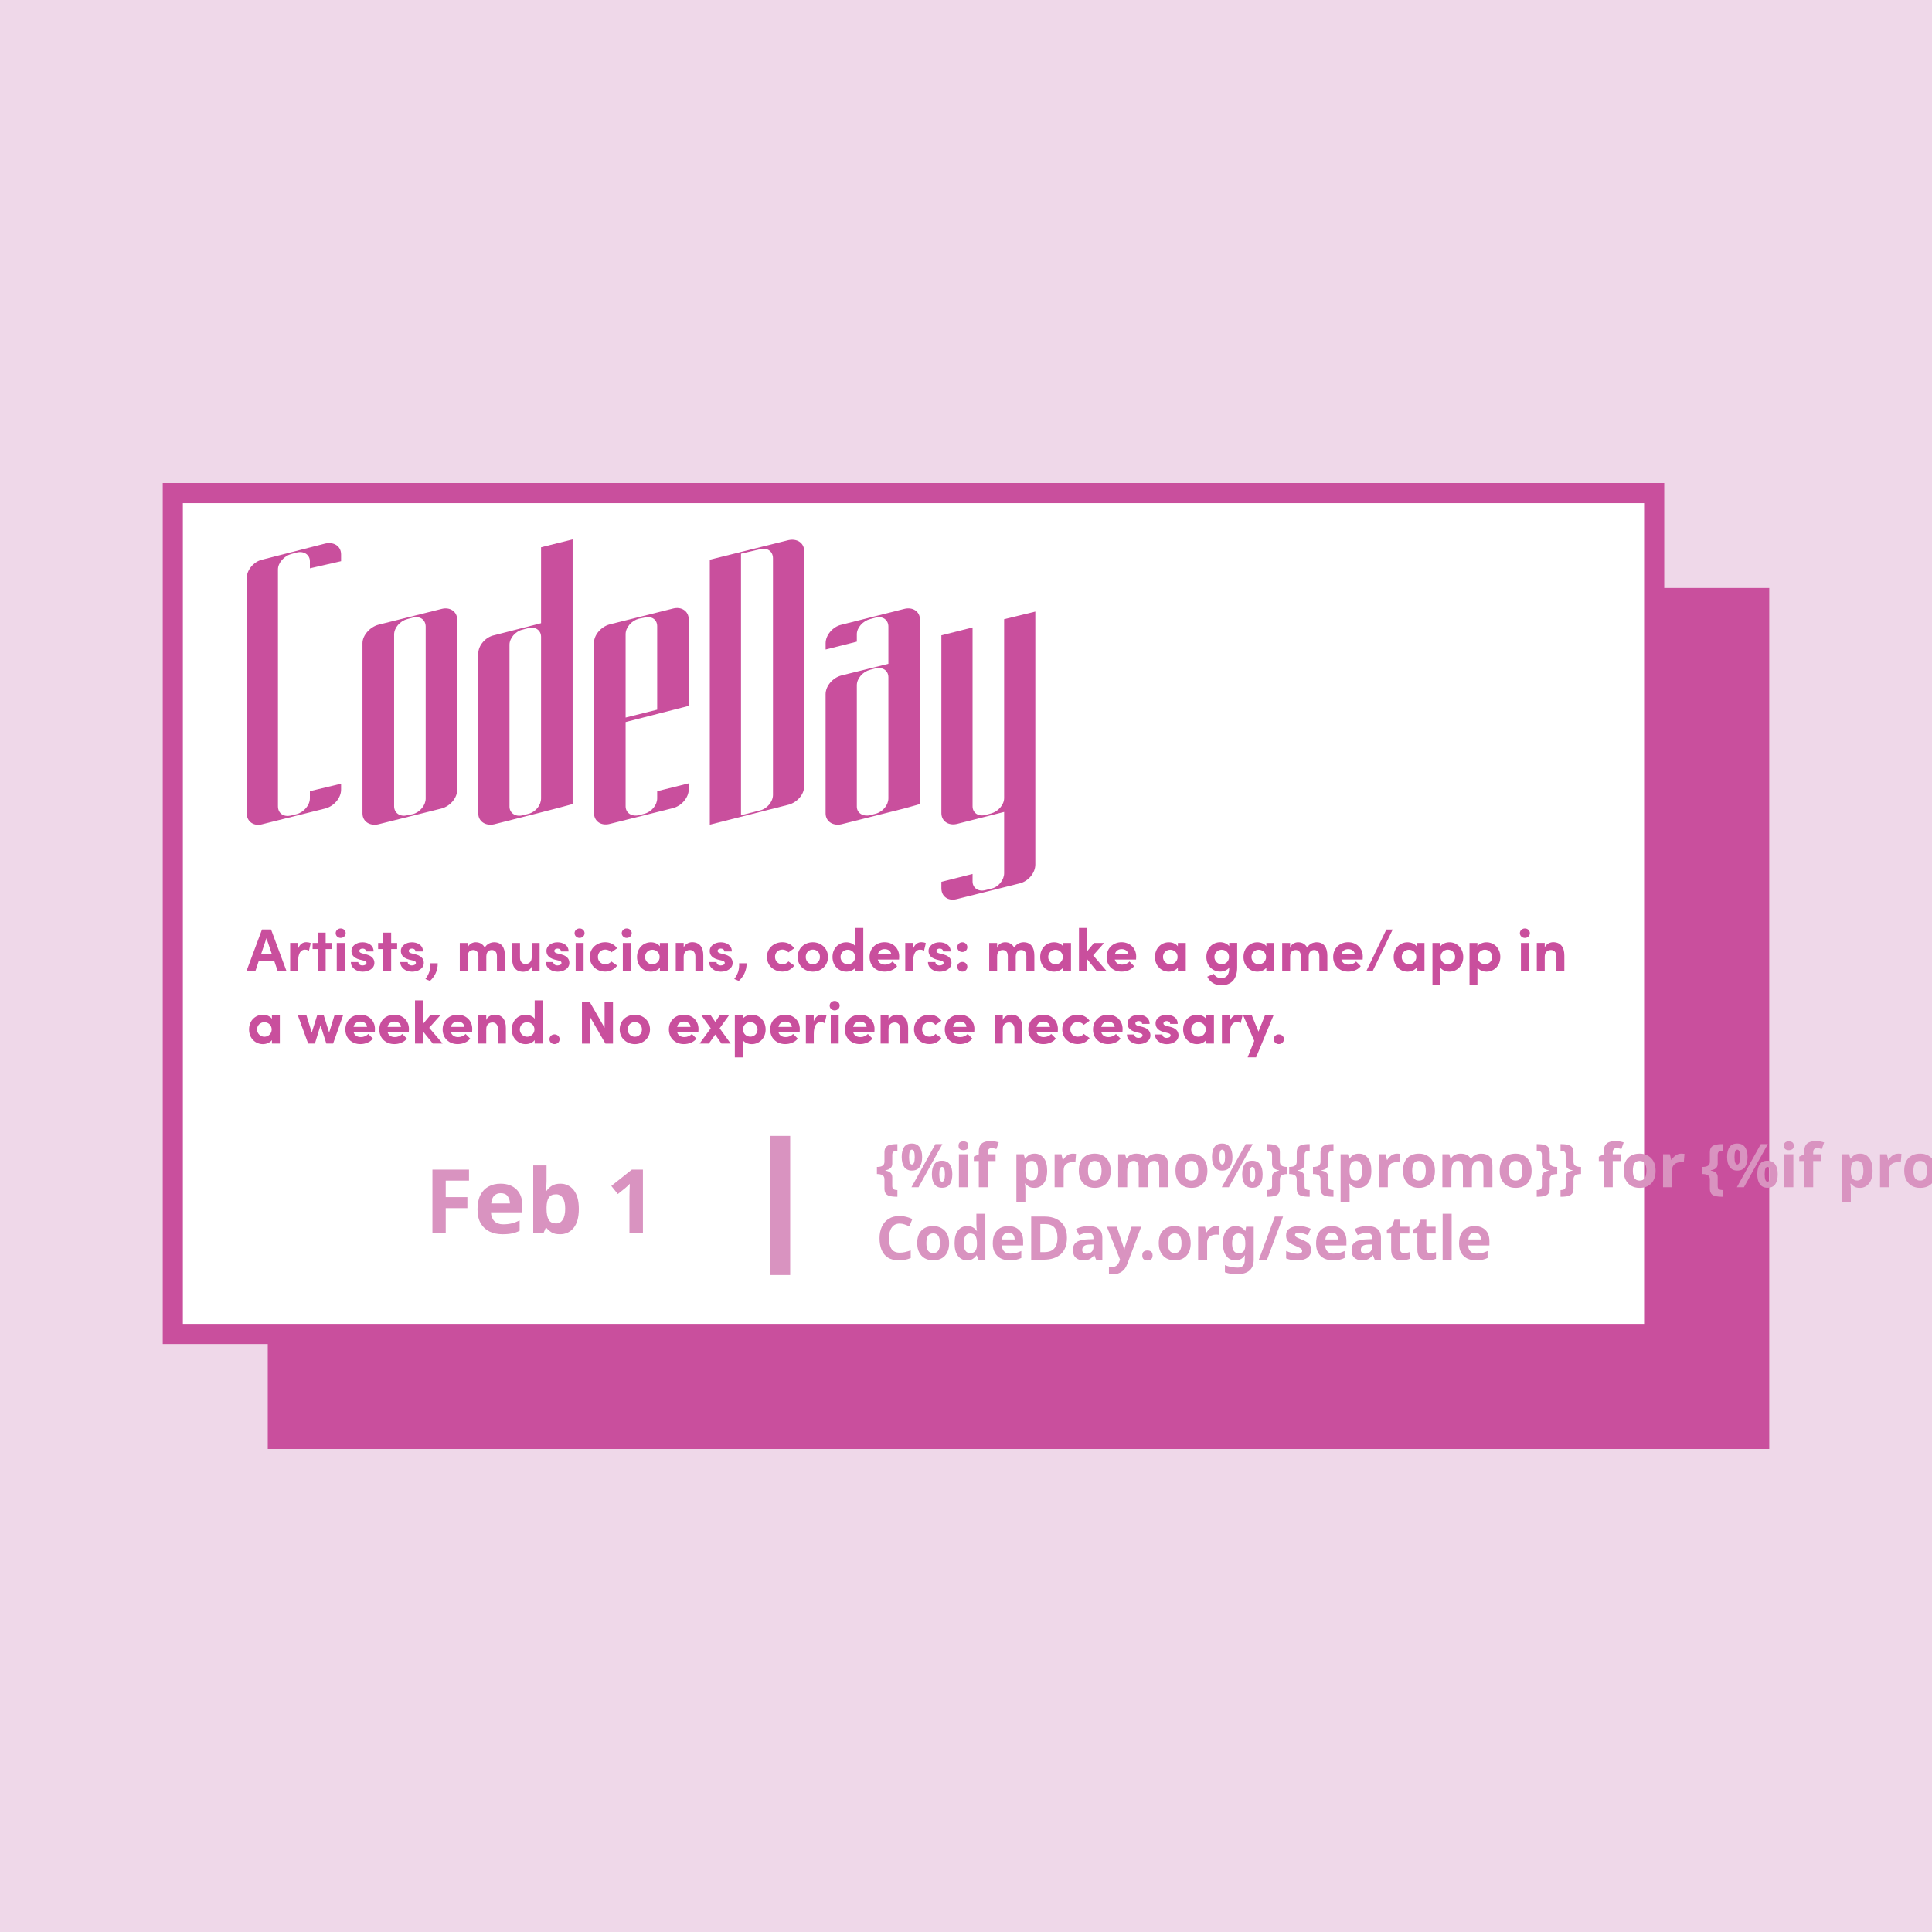
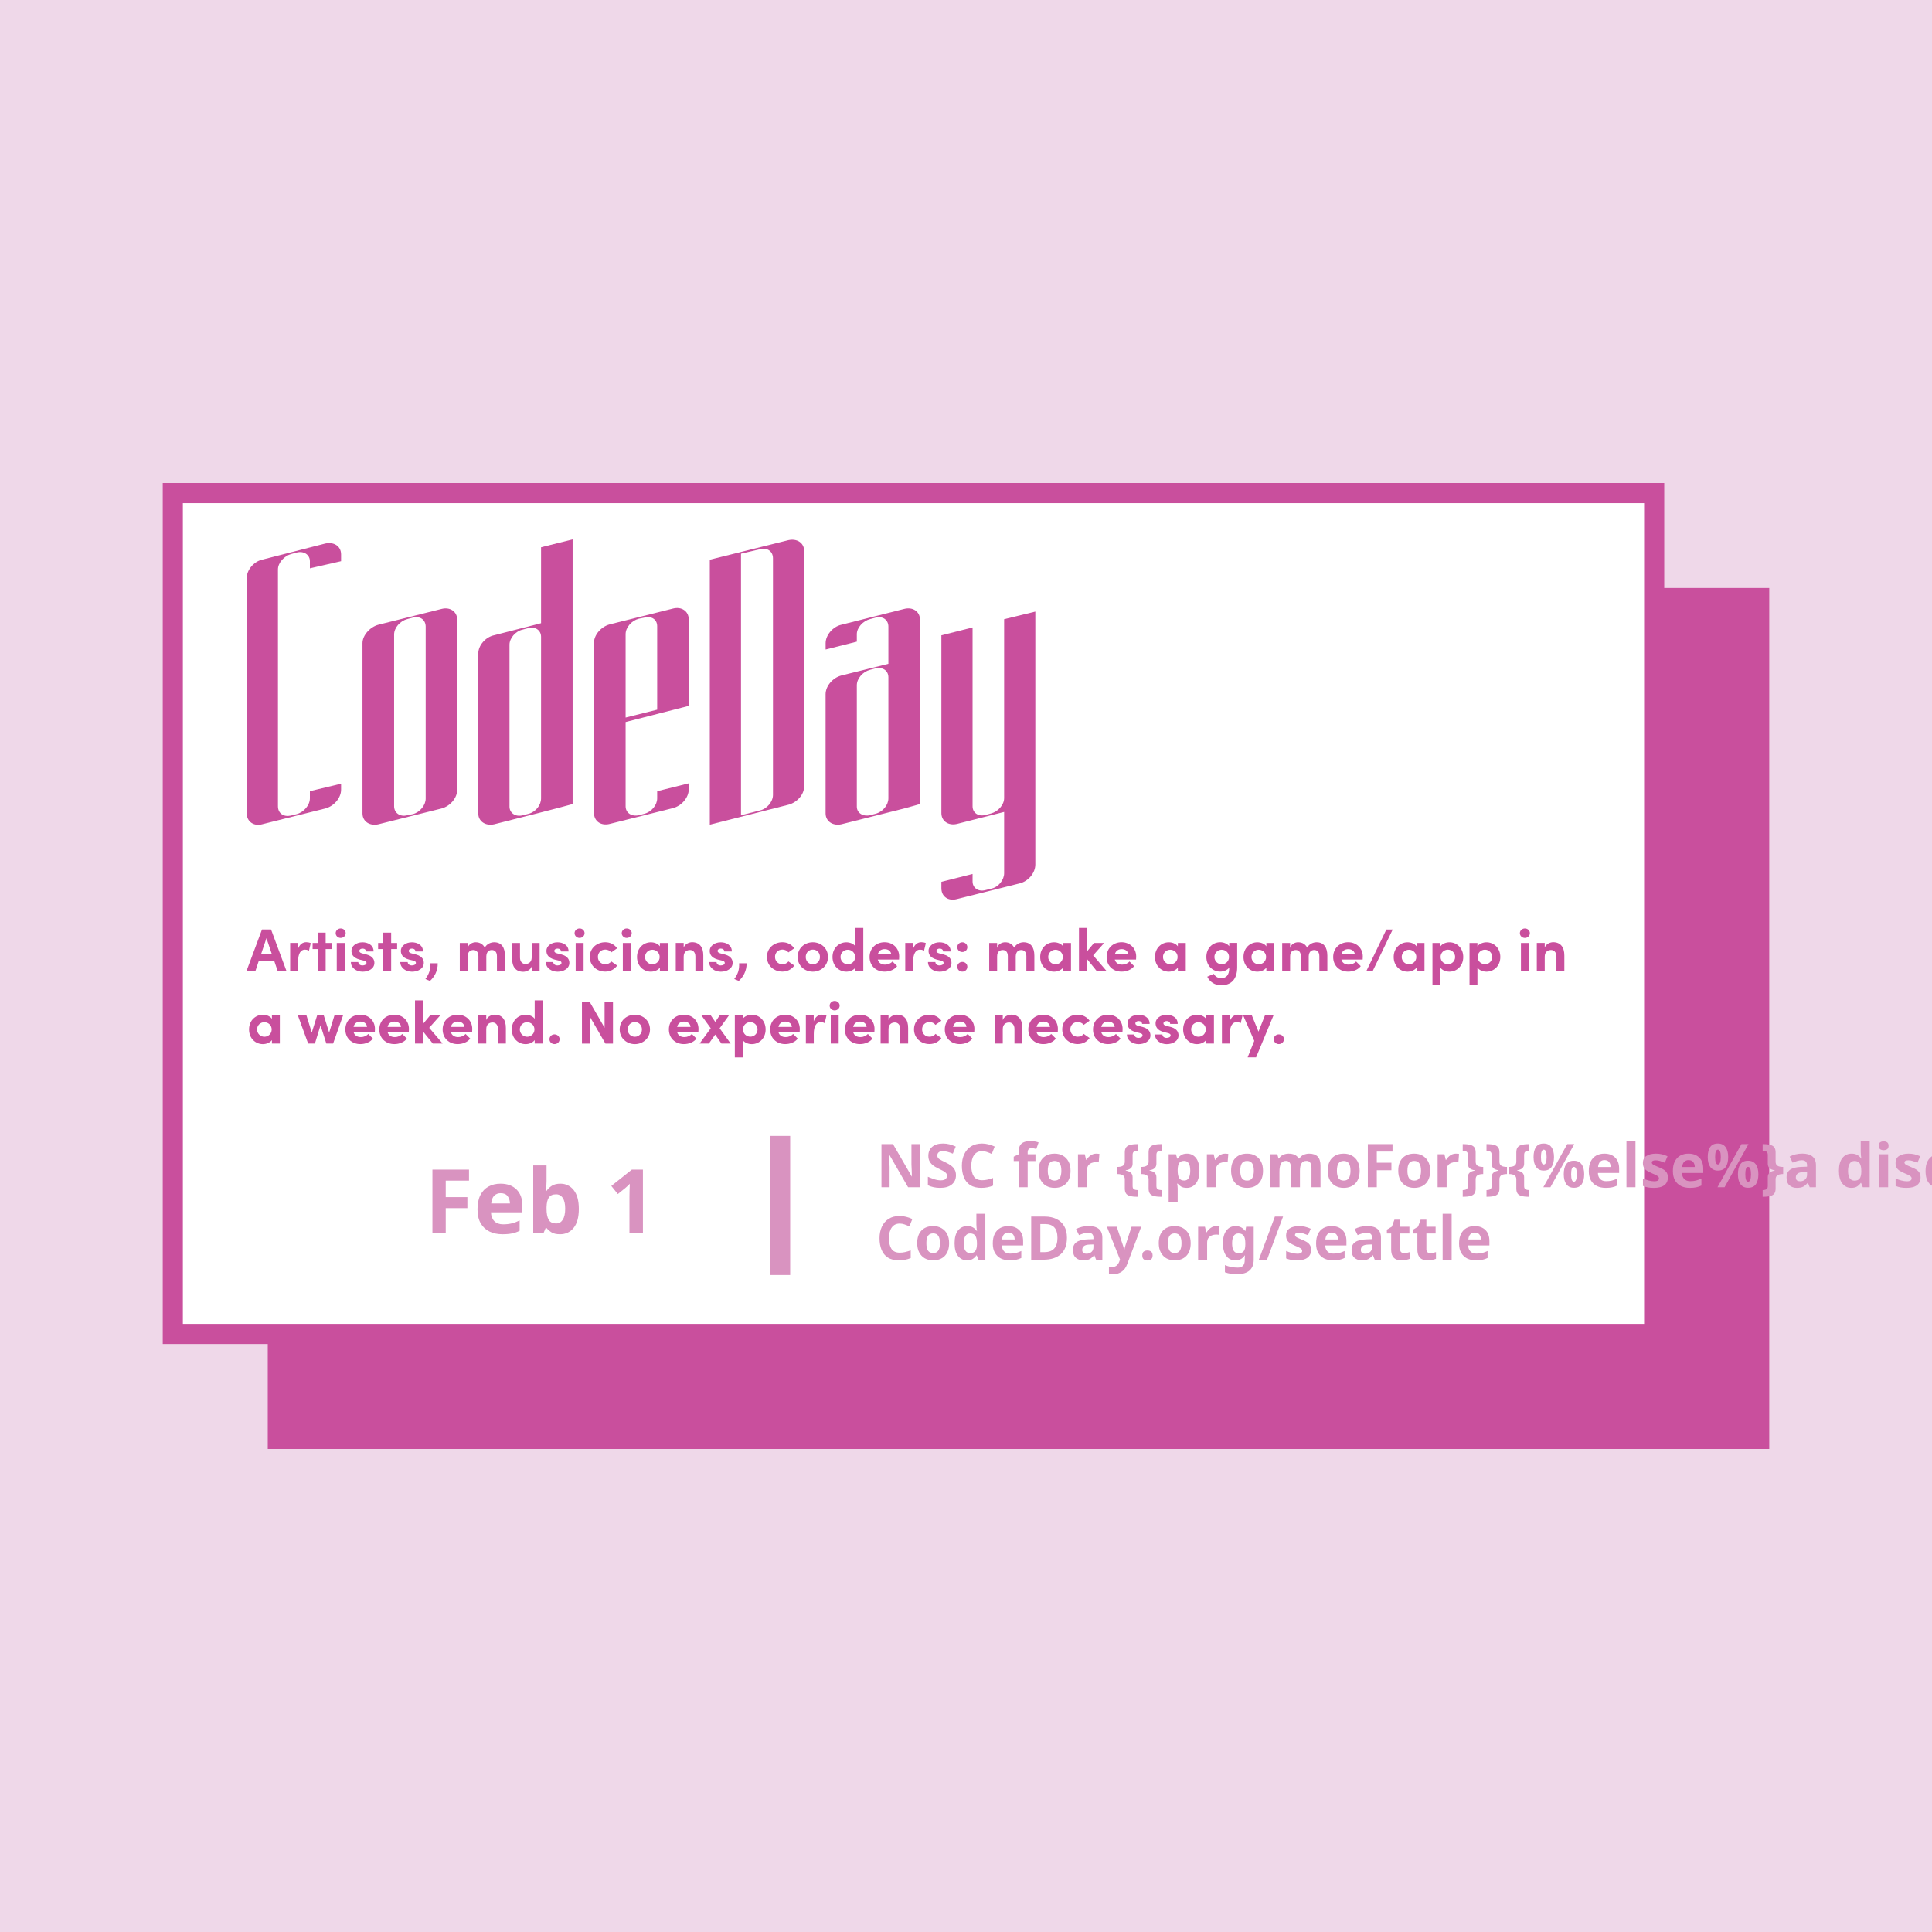
<svg xmlns="http://www.w3.org/2000/svg" version="1.1" id="Layer_1" x="0px" y="0px" viewBox="0 0 576 576" xml:space="preserve" width="1080" height="1080">
  <defs id="defs1921" />
  <style type="text/css" id="style1722">
	.st0{fill:#F6E0C9;}
	.st1{fill:#DB8427;}
	.st2{fill:#FFFFFF;}
	.st3{fill:#EFC79C;}
	.st4{font-family:'Sofia Pro';font-weight: 700;}
	.st5{font-size:26.636px;}
	.st6{font-size:18px;}
	.st7{fill:none;stroke:#EFC79C;stroke-width:6;stroke-miterlimit:10;}
	.st8{fill:#EFD8E9;}
	.st9{fill:#C94F9D;}
	.st10{fill:#D993C0;}
	.st11{fill:none;stroke:#D993C0;stroke-width:6;stroke-miterlimit:10;}
</style>
  <rect class="st8" width="576" height="576" id="rect1730" x="0" y="0" style="fill:#efd8e9" />
  <g id="g1742">
    <g id="g1734">
      <rect x="79.83" y="175.3" class="st9" width="447.65" height="256.7" id="rect1732" style="fill:#c94f9d" />
    </g>
    <g id="g1740">
      <rect x="51.52" y="147" class="st2" width="441.65" height="250.7" id="rect1736" style="fill:#ffffff" />
      <path class="st9" d="M 490.17,150 V 394.7 H 54.52 V 150 h 435.65 m 6,-6 H 48.52 v 256.7 h 447.65 z" id="path1738" style="fill:#c94f9d" />
    </g>
  </g>
  <text id="text1748" x="204.917" y="365.71">
    <tspan x="204.917" y="367.711" class="st10 st4 st5" id="tspan1744" style="font-weight:700;font-size:26.636px;font-family:'Sofia Pro';text-align:end;text-anchor:end;fill:#d993c0">Feb 1</tspan>
  </text>
  <g id="g1764">
    <path class="st9" d="m 101.69,233.65 v 1.79 c 0,2.46 -2.13,4.93 -4.71,5.6 l -18.83,4.71 c -2.46,0.67 -4.59,-0.78 -4.59,-3.25 v -70.15 c 0,-2.47 2.13,-4.93 4.59,-5.49 l 18.83,-4.82 c 2.58,-0.56 4.71,0.78 4.71,3.25 v 2.02 l -9.3,2.13 v -2.13 c 0,-1.91 -1.79,-3.14 -3.92,-2.58 l -1.68,0.45 c -2.02,0.56 -3.92,2.58 -3.92,4.59 v 70.6 c 0,2.13 1.68,3.25 3.81,2.8 l 1.79,-0.45 c 2.13,-0.56 3.92,-2.69 3.92,-4.71 v -2.13 z" id="path1750" style="fill:#c94f9d" />
    <path class="st9" d="m 136.32,184.8 v 50.65 c 0,2.46 -2.13,4.93 -4.71,5.6 l -18.83,4.71 c -2.47,0.56 -4.71,-0.78 -4.71,-3.25 v -50.76 c 0,-2.35 2.24,-4.82 4.71,-5.49 l 18.83,-4.71 c 2.58,-0.68 4.71,0.78 4.71,3.25 z m -9.41,2.01 c 0,-2.02 -1.68,-3.25 -3.81,-2.69 l -1.68,0.45 c -2.13,0.56 -3.92,2.58 -3.92,4.59 v 51.21 c 0,2.02 1.79,3.25 3.92,2.69 l 1.68,-0.34 c 2.13,-0.56 3.81,-2.69 3.81,-4.59 z" id="path1752" style="fill:#c94f9d" />
    <path class="st9" d="m 170.72,239.71 c 0,0 -2.02,0.67 -23.42,6.05 -2.58,0.56 -4.71,-0.9 -4.71,-3.25 v -47.63 c 0,-2.46 2.13,-4.93 4.71,-5.49 l 14.01,-3.59 v -22.64 l 9.41,-2.35 c 0,11.21 0,11.21 0,78.9 z m -9.41,-49.87 c 0,-1.9 -1.68,-3.14 -3.81,-2.58 l -1.68,0.45 c -2.13,0.45 -3.92,2.58 -3.92,4.48 v 48.3 c 0,1.9 1.79,3.14 3.92,2.58 l 1.79,-0.45 c 2.13,-0.56 3.7,-2.58 3.7,-4.59 z" id="path1754" style="fill:#c94f9d" />
    <path class="st9" d="m 186.52,215.16 v 25.21 c 0,2.02 1.79,3.14 3.92,2.69 l 1.68,-0.45 c 2.13,-0.56 3.81,-2.58 3.81,-4.59 v -2.13 l 9.41,-2.35 v 1.79 c 0,2.47 -2.13,4.93 -4.71,5.6 l -18.83,4.71 c -2.58,0.67 -4.71,-0.78 -4.71,-3.25 v -50.76 c 0,-2.35 2.13,-4.82 4.71,-5.49 l 18.83,-4.71 c 2.58,-0.67 4.71,0.78 4.71,3.25 v 25.77 l -18.83,4.82 v -0.11 z m 0,-26.11 v 24.88 l 9.41,-2.35 V 186.7 c 0,-2.02 -1.68,-3.14 -3.81,-2.58 l -1.68,0.34 c -2.12,0.56 -3.92,2.58 -3.92,4.59 z" id="path1756" style="fill:#c94f9d" />
    <path class="st9" d="m 239.75,164.29 v 70.15 c 0,2.47 -2.13,4.82 -4.71,5.49 l -23.42,5.94 v -79 l 23.42,-5.83 c 2.59,-0.56 4.71,0.78 4.71,3.25 z m -9.3,2.13 c 0,-2.02 -1.68,-3.25 -3.81,-2.69 l -5.72,1.34 v 77.99 l 5.72,-1.46 c 2.02,-0.45 3.81,-2.58 3.81,-4.59 z" id="path1758" style="fill:#c94f9d" />
    <path class="st9" d="m 274.27,184.68 v 55.02 c 0,0 -2.13,0.67 -4.71,1.34 l -18.71,4.71 c -2.58,0.56 -4.71,-0.9 -4.71,-3.25 v -35.52 c 0,-2.46 2.13,-4.93 4.71,-5.6 l 14.01,-3.47 v -11.09 c 0,-2.02 -1.68,-3.25 -3.81,-2.69 l -1.68,0.45 c -2.13,0.56 -3.92,2.58 -3.92,4.48 v 2.24 l -9.3,2.35 v -1.91 c 0,-2.35 2.13,-4.93 4.71,-5.49 l 18.71,-4.71 c 2.57,-0.67 4.7,0.79 4.7,3.14 z m -9.41,17.26 c 0,-2.02 -1.68,-3.14 -3.81,-2.69 l -1.68,0.45 c -2.13,0.56 -3.92,2.58 -3.92,4.59 v 33.95 2.24 c 0,1.9 1.79,3.03 3.92,2.58 l 1.68,-0.45 c 2.13,-0.56 3.81,-2.58 3.81,-4.59 z" id="path1760" style="fill:#c94f9d" />
    <path class="st9" d="m 308.67,182.33 v 75.42 c 0,2.47 -2.02,4.93 -4.59,5.6 l -18.83,4.71 c -2.58,0.67 -4.59,-0.78 -4.59,-3.25 v -1.9 l 9.3,-2.35 v 2.24 c 0,1.9 1.68,3.14 3.81,2.58 l 1.79,-0.45 c 2.13,-0.45 3.81,-2.58 3.81,-4.59 v -18.27 l -14.12,3.59 c -2.58,0.56 -4.59,-0.9 -4.59,-3.25 v -53 l 9.3,-2.35 v 53.34 c 0,1.9 1.68,3.14 3.81,2.58 l 1.68,-0.45 c 2.13,-0.56 3.92,-2.58 3.92,-4.59 v -53.23 -0.11 z" id="path1762" style="fill:#c94f9d" />
  </g>
  <line class="st11" x1="232.58" y1="338.65" x2="232.58" y2="380.13" id="line1766" style="fill:none;stroke:#d993c0;stroke-width:6;stroke-miterlimit:10" />
  <text transform="translate(261.1732,353.9587)" id="text1772">
-     <tspan x="0" y="0" class="st10 st4 st6" id="tspan1768" style="font-weight:700;font-size:18px;font-family:'Sofia Pro';fill:#d993c0">{%if promo%}{{promo}} for {%if promoFor%}{{promoFor}}{%else%}a discount{%endif%}{%else%}Get your tickets{%endif%} @</tspan>
+     <tspan x="0" y="0" class="st10 st4 st6" id="tspan1768" style="font-weight:700;font-size:18px;font-family:'Sofia Pro';fill:#d993c0">NSC for {{promoFor}}{%else%}a discount{%endif%}{%else%}Get your tickets{%endif%} @</tspan>
    <tspan x="0" y="21.6" class="st10 st4 st6" id="tspan1770" style="font-weight:700;font-size:18px;font-family:'Sofia Pro';fill:#d993c0">CodeDay.org/seattle</tspan>
  </text>
  <g id="g1916">
    <path class="st9" d="m 81.78,286.55 h -4.65 l -0.99,2.97 h -2.66 l 4.63,-12.41 h 2.7 l 4.61,12.41 h -2.63 z m -0.76,-2.18 -1.58,-4.66 -1.57,4.66 z" id="path1774" style="fill:#c94f9d" />
    <path class="st9" d="m 92.65,281.18 -0.54,2.25 c -0.5,-0.27 -0.92,-0.31 -1.21,-0.31 -1.21,0 -2.03,1.12 -2.03,3.51 v 2.88 h -2.36 v -8.39 h 2.34 v 1.78 c 0.47,-1.4 1.42,-2 2.47,-2 0.44,0.02 0.95,0.09 1.33,0.28 z" id="path1776" style="fill:#c94f9d" />
    <path class="st9" d="m 98.87,282.95 h -1.78 v 6.57 h -2.36 v -6.57 H 93.2 v -1.82 h 1.53 v -3.08 h 2.36 v 3.08 h 1.78 z" id="path1778" style="fill:#c94f9d" />
    <path class="st9" d="m 100.08,278.21 c 0,-0.79 0.68,-1.4 1.49,-1.4 0.83,0 1.49,0.61 1.49,1.4 0,0.79 -0.67,1.42 -1.49,1.42 -0.81,0.01 -1.49,-0.62 -1.49,-1.42 z m 0.32,2.92 h 2.36 v 8.39 h -2.36 z" id="path1780" style="fill:#c94f9d" />
    <path class="st9" d="m 104.61,286.82 h 2.21 c 0,0.49 0.41,1.01 1.24,1.01 0.68,0 1.21,-0.29 1.21,-0.77 0,-0.36 -0.29,-0.54 -0.92,-0.7 l -1.12,-0.27 c -2.16,-0.58 -2.45,-1.78 -2.45,-2.66 0,-1.3 1.35,-2.5 3.29,-2.5 1.53,0 3.33,0.76 3.31,2.74 h -2.25 c 0,-0.56 -0.47,-0.86 -1.03,-0.86 -0.54,0 -0.97,0.27 -0.97,0.7 0,0.4 0.36,0.59 0.83,0.72 l 1.39,0.36 c 2.02,0.54 2.27,1.8 2.27,2.48 0,1.76 -1.8,2.63 -3.53,2.63 -1.75,-0.02 -3.46,-1.03 -3.48,-2.88 z" id="path1782" style="fill:#c94f9d" />
    <path class="st9" d="m 118.4,282.95 h -1.78 v 6.57 h -2.36 v -6.57 h -1.53 v -1.82 h 1.53 v -3.08 h 2.36 v 3.08 h 1.78 z" id="path1784" style="fill:#c94f9d" />
    <path class="st9" d="m 119.34,286.82 h 2.21 c 0,0.49 0.41,1.01 1.24,1.01 0.68,0 1.21,-0.29 1.21,-0.77 0,-0.36 -0.29,-0.54 -0.92,-0.7 l -1.12,-0.27 c -2.16,-0.58 -2.45,-1.78 -2.45,-2.66 0,-1.3 1.35,-2.5 3.29,-2.5 1.53,0 3.33,0.76 3.31,2.74 h -2.25 c 0,-0.56 -0.47,-0.86 -1.03,-0.86 -0.54,0 -0.97,0.27 -0.97,0.7 0,0.4 0.36,0.59 0.83,0.72 l 1.39,0.36 c 2.02,0.54 2.27,1.8 2.27,2.48 0,1.76 -1.8,2.63 -3.53,2.63 -1.75,-0.02 -3.46,-1.03 -3.48,-2.88 z" id="path1786" style="fill:#c94f9d" />
    <path class="st9" d="m 126.83,291.88 c 1.08,-1.48 1.55,-2.75 1.44,-4.7 h 2.23 c 0.07,2.27 -1.04,4.14 -2.32,5.28 z" id="path1788" style="fill:#c94f9d" />
    <path class="st9" d="m 150.54,284.91 v 4.61 h -2.38 v -4.43 c 0,-1.31 -0.68,-1.85 -1.51,-1.85 -0.94,-0.02 -1.6,0.58 -1.66,1.84 v 4.45 h -2.36 v -4.45 c 0,-1.31 -0.68,-1.84 -1.48,-1.84 -0.85,0 -1.71,0.4 -1.71,1.91 v 4.38 h -2.36 v -8.39 h 2.36 v 1.49 c 0.25,-1.15 1.44,-1.71 2.38,-1.71 1.24,0 2.21,0.59 2.7,1.62 0.65,-1.22 1.94,-1.62 2.81,-1.62 2.11,0 3.21,1.47 3.21,3.99 z" id="path1790" style="fill:#c94f9d" />
    <path class="st9" d="m 160.88,281.13 v 8.39 h -2.36 v -1.37 c -0.36,1.1 -1.69,1.57 -2.52,1.57 -2.2,0 -3.35,-1.46 -3.33,-3.98 v -4.61 h 2.36 v 4.36 c 0,1.31 0.79,1.91 1.6,1.91 0.85,0 1.89,-0.45 1.89,-1.96 v -4.3 h 2.36 z" id="path1792" style="fill:#c94f9d" />
    <path class="st9" d="m 162.74,286.82 h 2.21 c 0,0.49 0.41,1.01 1.24,1.01 0.68,0 1.21,-0.29 1.21,-0.77 0,-0.36 -0.29,-0.54 -0.92,-0.7 l -1.12,-0.27 c -2.16,-0.58 -2.45,-1.78 -2.45,-2.66 0,-1.3 1.35,-2.5 3.29,-2.5 1.53,0 3.33,0.76 3.31,2.74 h -2.25 c 0,-0.56 -0.47,-0.86 -1.03,-0.86 -0.54,0 -0.97,0.27 -0.97,0.7 0,0.4 0.36,0.59 0.83,0.72 l 1.39,0.36 c 2.02,0.54 2.27,1.8 2.27,2.48 0,1.76 -1.8,2.63 -3.53,2.63 -1.76,-0.02 -3.47,-1.03 -3.48,-2.88 z" id="path1794" style="fill:#c94f9d" />
    <path class="st9" d="m 171.3,278.21 c 0,-0.79 0.68,-1.4 1.49,-1.4 0.83,0 1.49,0.61 1.49,1.4 0,0.79 -0.67,1.42 -1.49,1.42 -0.8,0.01 -1.49,-0.62 -1.49,-1.42 z m 0.33,2.92 h 2.36 v 8.39 h -2.36 z" id="path1796" style="fill:#c94f9d" />
    <path class="st9" d="m 175.84,285.29 c 0,-2.67 2.16,-4.38 4.61,-4.38 1.53,0 2.75,0.72 3.55,1.8 l -1.76,1.24 c -0.38,-0.52 -1.08,-0.85 -1.76,-0.85 -1.33,0 -2.23,0.95 -2.23,2.18 0,1.24 0.9,2.2 2.23,2.2 0.68,0 1.39,-0.32 1.76,-0.85 l 1.76,1.24 c -0.79,1.1 -2.02,1.8 -3.55,1.8 -2.45,0.01 -4.61,-1.71 -4.61,-4.38 z" id="path1798" style="fill:#c94f9d" />
    <path class="st9" d="m 185.36,278.21 c 0,-0.79 0.68,-1.4 1.49,-1.4 0.83,0 1.49,0.61 1.49,1.4 0,0.79 -0.67,1.42 -1.49,1.42 -0.8,0.01 -1.49,-0.62 -1.49,-1.42 z m 0.33,2.92 h 2.36 v 8.39 h -2.36 z" id="path1800" style="fill:#c94f9d" />
    <path class="st9" d="m 199.1,281.13 v 8.39 h -2.36 v -1.04 c -0.59,0.83 -1.76,1.21 -2.7,1.21 -2.16,0 -4.12,-1.67 -4.12,-4.38 0,-2.7 1.96,-4.38 4.12,-4.38 0.97,0 2.11,0.36 2.7,1.21 v -1.01 z m -2.43,4.18 c 0,-1.3 -1.08,-2.16 -2.18,-2.16 -1.19,0 -2.18,0.92 -2.18,2.16 0,1.22 0.99,2.18 2.18,2.18 1.15,0 2.18,-0.9 2.18,-2.18 z" id="path1802" style="fill:#c94f9d" />
    <path class="st9" d="m 209.68,284.91 v 4.61 h -2.36 v -4.36 c 0,-1.33 -0.79,-1.93 -1.6,-1.93 -0.85,0 -1.89,0.45 -1.89,1.98 v 4.3 h -2.36 v -8.39 h 2.36 v 1.4 c 0.36,-1.13 1.69,-1.62 2.52,-1.62 2.2,0.02 3.35,1.49 3.33,4.01 z" id="path1804" style="fill:#c94f9d" />
    <path class="st9" d="m 211.42,286.82 h 2.21 c 0,0.49 0.41,1.01 1.24,1.01 0.68,0 1.21,-0.29 1.21,-0.77 0,-0.36 -0.29,-0.54 -0.92,-0.7 l -1.12,-0.27 c -2.16,-0.58 -2.45,-1.78 -2.45,-2.66 0,-1.3 1.35,-2.5 3.29,-2.5 1.53,0 3.33,0.76 3.31,2.74 h -2.25 c 0,-0.56 -0.47,-0.86 -1.03,-0.86 -0.54,0 -0.97,0.27 -0.97,0.7 0,0.4 0.36,0.59 0.83,0.72 l 1.39,0.36 c 2.02,0.54 2.27,1.8 2.27,2.48 0,1.76 -1.8,2.63 -3.53,2.63 -1.75,-0.02 -3.46,-1.03 -3.48,-2.88 z" id="path1806" style="fill:#c94f9d" />
    <path class="st9" d="m 218.91,291.88 c 1.08,-1.48 1.55,-2.75 1.44,-4.7 h 2.23 c 0.07,2.27 -1.04,4.14 -2.32,5.28 z" id="path1808" style="fill:#c94f9d" />
    <path class="st9" d="m 228.65,285.29 c 0,-2.67 2.16,-4.38 4.61,-4.38 1.53,0 2.75,0.72 3.55,1.8 l -1.76,1.24 c -0.38,-0.52 -1.08,-0.85 -1.76,-0.85 -1.33,0 -2.23,0.95 -2.23,2.18 0,1.24 0.9,2.2 2.23,2.2 0.68,0 1.39,-0.32 1.76,-0.85 l 1.76,1.24 c -0.79,1.1 -2.02,1.8 -3.55,1.8 -2.45,0.01 -4.61,-1.71 -4.61,-4.38 z" id="path1810" style="fill:#c94f9d" />
    <path class="st9" d="m 237.81,285.31 c 0,-2.67 2.13,-4.39 4.52,-4.39 2.39,0 4.52,1.73 4.52,4.39 0,2.65 -2.13,4.38 -4.52,4.38 -2.39,0 -4.52,-1.73 -4.52,-4.38 z m 6.65,0 c 0,-1.31 -0.95,-2.2 -2.12,-2.2 -1.17,0 -2.12,0.88 -2.12,2.2 0,1.3 0.95,2.18 2.12,2.18 1.17,0 2.12,-0.89 2.12,-2.18 z" id="path1812" style="fill:#c94f9d" />
    <path class="st9" d="m 257.38,276.65 v 12.87 h -2.36 v -1.04 c -0.59,0.83 -1.76,1.21 -2.7,1.21 -2.16,0 -4.12,-1.67 -4.12,-4.38 0,-2.7 1.96,-4.38 4.12,-4.38 0.97,0 2.11,0.36 2.7,1.21 v -5.49 z m -2.43,8.66 c 0,-1.3 -1.08,-2.16 -2.18,-2.16 -1.19,0 -2.18,0.92 -2.18,2.16 0,1.22 0.99,2.18 2.18,2.18 1.15,0 2.18,-0.9 2.18,-2.18 z" id="path1814" style="fill:#c94f9d" />
    <path class="st9" d="m 268.04,286.08 h -6.34 c 0.25,0.97 1.04,1.51 2.18,1.51 0.85,0 1.69,-0.34 2.2,-0.94 l 1.39,1.39 c -0.79,1.06 -2.27,1.64 -3.75,1.64 -2.57,0 -4.47,-1.76 -4.47,-4.36 0,-2.72 2.05,-4.41 4.47,-4.41 2.4,0 4.36,1.69 4.36,4.27 -0.01,0.24 -0.03,0.52 -0.04,0.9 z m -2.33,-1.53 c -0.07,-0.99 -0.9,-1.58 -1.96,-1.58 -0.95,0 -1.8,0.45 -2.05,1.58 z" id="path1816" style="fill:#c94f9d" />
    <path class="st9" d="m 276.03,281.18 -0.54,2.25 c -0.5,-0.27 -0.92,-0.31 -1.21,-0.31 -1.21,0 -2.03,1.12 -2.03,3.51 v 2.88 h -2.36 v -8.39 h 2.34 v 1.78 c 0.47,-1.4 1.42,-2 2.47,-2 0.45,0.02 0.95,0.09 1.33,0.28 z" id="path1818" style="fill:#c94f9d" />
    <path class="st9" d="m 276.66,286.82 h 2.21 c 0,0.49 0.41,1.01 1.24,1.01 0.68,0 1.21,-0.29 1.21,-0.77 0,-0.36 -0.29,-0.54 -0.92,-0.7 l -1.12,-0.27 c -2.16,-0.58 -2.45,-1.78 -2.45,-2.66 0,-1.3 1.35,-2.5 3.29,-2.5 1.53,0 3.33,0.76 3.31,2.74 h -2.25 c 0,-0.56 -0.47,-0.86 -1.03,-0.86 -0.54,0 -0.97,0.27 -0.97,0.7 0,0.4 0.36,0.59 0.83,0.72 l 1.39,0.36 c 2.02,0.54 2.27,1.8 2.27,2.48 0,1.76 -1.8,2.63 -3.53,2.63 -1.76,-0.02 -3.47,-1.03 -3.48,-2.88 z" id="path1820" style="fill:#c94f9d" />
    <path class="st9" d="m 285.4,282.39 c 0,-0.85 0.68,-1.46 1.51,-1.46 0.81,0 1.49,0.61 1.49,1.46 0,0.85 -0.68,1.44 -1.49,1.44 -0.82,0 -1.51,-0.59 -1.51,-1.44 z m 0,5.83 c 0,-0.83 0.68,-1.44 1.51,-1.44 0.81,0 1.49,0.61 1.49,1.44 0,0.85 -0.68,1.46 -1.49,1.46 -0.82,0 -1.51,-0.61 -1.51,-1.46 z" id="path1822" style="fill:#c94f9d" />
    <path class="st9" d="m 308.38,284.91 v 4.61 H 306 v -4.43 c 0,-1.31 -0.68,-1.85 -1.51,-1.85 -0.94,-0.02 -1.6,0.58 -1.66,1.84 v 4.45 h -2.36 v -4.45 c 0,-1.31 -0.68,-1.84 -1.48,-1.84 -0.85,0 -1.71,0.4 -1.71,1.91 v 4.38 h -2.36 v -8.39 h 2.36 v 1.49 c 0.25,-1.15 1.44,-1.71 2.38,-1.71 1.24,0 2.21,0.59 2.7,1.62 0.65,-1.22 1.95,-1.62 2.81,-1.62 2.11,0 3.21,1.47 3.21,3.99 z" id="path1824" style="fill:#c94f9d" />
    <path class="st9" d="m 319.3,281.13 v 8.39 h -2.36 v -1.04 c -0.59,0.83 -1.76,1.21 -2.7,1.21 -2.16,0 -4.12,-1.67 -4.12,-4.38 0,-2.7 1.96,-4.38 4.12,-4.38 0.97,0 2.11,0.36 2.7,1.21 v -1.01 z m -2.43,4.18 c 0,-1.3 -1.08,-2.16 -2.18,-2.16 -1.19,0 -2.18,0.92 -2.18,2.16 0,1.22 0.99,2.18 2.18,2.18 1.15,0 2.18,-0.9 2.18,-2.18 z" id="path1826" style="fill:#c94f9d" />
    <path class="st9" d="m 326.99,289.52 -2.95,-3.64 v 3.64 h -2.36 v -12.87 h 2.36 v 7.04 l 2.13,-2.56 h 3.02 l -3.28,3.69 4.02,4.7 z" id="path1828" style="fill:#c94f9d" />
    <path class="st9" d="m 338.7,286.08 h -6.34 c 0.25,0.97 1.04,1.51 2.18,1.51 0.85,0 1.69,-0.34 2.2,-0.94 l 1.39,1.39 c -0.79,1.06 -2.27,1.64 -3.75,1.64 -2.57,0 -4.46,-1.76 -4.46,-4.36 0,-2.72 2.05,-4.41 4.46,-4.41 2.4,0 4.36,1.69 4.36,4.27 0,0.24 -0.02,0.52 -0.04,0.9 z m -2.32,-1.53 c -0.07,-0.99 -0.9,-1.58 -1.96,-1.58 -0.95,0 -1.8,0.45 -2.05,1.58 z" id="path1830" style="fill:#c94f9d" />
    <path class="st9" d="m 353.52,281.13 v 8.39 h -2.36 v -1.04 c -0.59,0.83 -1.76,1.21 -2.7,1.21 -2.16,0 -4.12,-1.67 -4.12,-4.38 0,-2.7 1.96,-4.38 4.12,-4.38 0.97,0 2.11,0.36 2.7,1.21 v -1.01 z m -2.43,4.18 c 0,-1.3 -1.08,-2.16 -2.18,-2.16 -1.19,0 -2.18,0.92 -2.18,2.16 0,1.22 0.99,2.18 2.18,2.18 1.15,0 2.18,-0.9 2.18,-2.18 z" id="path1832" style="fill:#c94f9d" />
    <path class="st9" d="m 368.85,281.13 v 7.24 c 0,3.67 -1.85,5.38 -4.83,5.38 -1.8,0 -3.37,-1.01 -4.09,-2.56 l 1.96,-0.85 c 0.36,0.76 1.22,1.3 2.12,1.3 1.51,0 2.47,-0.83 2.47,-3.03 v -0.13 c -0.61,0.81 -1.76,1.19 -2.7,1.19 -2.16,0 -4.12,-1.67 -4.12,-4.38 0,-2.7 1.96,-4.38 4.12,-4.38 0.95,0 2.09,0.38 2.7,1.19 v -0.99 h 2.37 z m -2.43,4.18 c 0,-1.3 -1.08,-2.16 -2.18,-2.16 -1.19,0 -2.18,0.92 -2.18,2.16 0,1.22 0.99,2.18 2.18,2.18 1.16,0 2.18,-0.9 2.18,-2.18 z" id="path1834" style="fill:#c94f9d" />
    <path class="st9" d="m 379.91,281.13 v 8.39 h -2.36 v -1.04 c -0.59,0.83 -1.76,1.21 -2.7,1.21 -2.16,0 -4.12,-1.67 -4.12,-4.38 0,-2.7 1.96,-4.38 4.12,-4.38 0.97,0 2.11,0.36 2.7,1.21 v -1.01 z m -2.44,4.18 c 0,-1.3 -1.08,-2.16 -2.18,-2.16 -1.19,0 -2.18,0.92 -2.18,2.16 0,1.22 0.99,2.18 2.18,2.18 1.16,0 2.18,-0.9 2.18,-2.18 z" id="path1836" style="fill:#c94f9d" />
    <path class="st9" d="m 395.73,284.91 v 4.61 h -2.38 v -4.43 c 0,-1.31 -0.68,-1.85 -1.51,-1.85 -0.94,-0.02 -1.6,0.58 -1.66,1.84 v 4.45 h -2.36 v -4.45 c 0,-1.31 -0.68,-1.84 -1.48,-1.84 -0.85,0 -1.71,0.4 -1.71,1.91 v 4.38 h -2.36 v -8.39 h 2.36 v 1.49 c 0.25,-1.15 1.44,-1.71 2.38,-1.71 1.24,0 2.21,0.59 2.7,1.62 0.65,-1.22 1.94,-1.62 2.81,-1.62 2.11,0 3.21,1.47 3.21,3.99 z" id="path1838" style="fill:#c94f9d" />
    <path class="st9" d="m 406.26,286.08 h -6.34 c 0.25,0.97 1.04,1.51 2.18,1.51 0.85,0 1.69,-0.34 2.2,-0.94 l 1.39,1.39 c -0.79,1.06 -2.27,1.64 -3.75,1.64 -2.58,0 -4.47,-1.76 -4.47,-4.36 0,-2.72 2.05,-4.41 4.47,-4.41 2.39,0 4.36,1.69 4.36,4.27 -0.01,0.24 -0.03,0.52 -0.04,0.9 z m -2.33,-1.53 c -0.07,-0.99 -0.9,-1.58 -1.96,-1.58 -0.95,0 -1.8,0.45 -2.05,1.58 z" id="path1840" style="fill:#c94f9d" />
    <path class="st9" d="m 413.33,277.12 h 1.89 l -5.98,12.41 h -1.89 z" id="path1842" style="fill:#c94f9d" />
    <path class="st9" d="m 424.69,281.13 v 8.39 h -2.36 v -1.04 c -0.59,0.83 -1.76,1.21 -2.7,1.21 -2.16,0 -4.12,-1.67 -4.12,-4.38 0,-2.7 1.96,-4.38 4.12,-4.38 0.97,0 2.11,0.36 2.7,1.21 v -1.01 z m -2.43,4.18 c 0,-1.3 -1.08,-2.16 -2.18,-2.16 -1.19,0 -2.18,0.92 -2.18,2.16 0,1.22 0.99,2.18 2.18,2.18 1.15,0 2.18,-0.9 2.18,-2.18 z" id="path1844" style="fill:#c94f9d" />
    <path class="st9" d="m 436.25,285.31 c 0,2.7 -1.96,4.38 -4.12,4.38 -0.96,0 -2.11,-0.36 -2.7,-1.21 v 5.17 h -2.36 v -12.51 h 2.36 v 1.01 c 0.59,-0.85 1.75,-1.22 2.7,-1.22 2.15,-0.01 4.12,1.68 4.12,4.38 z m -2.42,0 c 0,-1.22 -0.97,-2.18 -2.16,-2.18 -1.15,0 -2.18,0.9 -2.18,2.18 0,1.3 1.08,2.16 2.18,2.16 1.19,0 2.16,-0.92 2.16,-2.16 z" id="path1846" style="fill:#c94f9d" />
    <path class="st9" d="m 447.3,285.31 c 0,2.7 -1.96,4.38 -4.12,4.38 -0.96,0 -2.11,-0.36 -2.7,-1.21 v 5.17 h -2.36 v -12.51 h 2.36 v 1.01 c 0.59,-0.85 1.75,-1.22 2.7,-1.22 2.15,-0.01 4.12,1.68 4.12,4.38 z m -2.42,0 c 0,-1.22 -0.97,-2.18 -2.16,-2.18 -1.15,0 -2.18,0.9 -2.18,2.18 0,1.3 1.08,2.16 2.18,2.16 1.19,0 2.16,-0.92 2.16,-2.16 z" id="path1848" style="fill:#c94f9d" />
    <path class="st9" d="m 453.13,278.21 c 0,-0.79 0.68,-1.4 1.49,-1.4 0.83,0 1.49,0.61 1.49,1.4 0,0.79 -0.67,1.42 -1.49,1.42 -0.81,0.01 -1.49,-0.62 -1.49,-1.42 z m 0.32,2.92 h 2.36 v 8.39 h -2.36 z" id="path1850" style="fill:#c94f9d" />
    <path class="st9" d="m 466.39,284.91 v 4.61 h -2.36 v -4.36 c 0,-1.33 -0.79,-1.93 -1.6,-1.93 -0.85,0 -1.89,0.45 -1.89,1.98 v 4.3 h -2.36 v -8.39 h 2.36 v 1.4 c 0.36,-1.13 1.69,-1.62 2.52,-1.62 2.2,0.02 3.35,1.49 3.33,4.01 z" id="path1852" style="fill:#c94f9d" />
    <path class="st9" d="m 83.43,302.73 v 8.39 h -2.36 v -1.04 c -0.59,0.83 -1.76,1.21 -2.7,1.21 -2.16,0 -4.12,-1.67 -4.12,-4.38 0,-2.7 1.96,-4.38 4.12,-4.38 0.97,0 2.11,0.36 2.7,1.21 v -1.01 z M 81,306.91 c 0,-1.3 -1.08,-2.16 -2.18,-2.16 -1.19,0 -2.18,0.92 -2.18,2.16 0,1.22 0.99,2.18 2.18,2.18 1.16,0 2.18,-0.9 2.18,-2.18 z" id="path1854" style="fill:#c94f9d" />
    <path class="st9" d="m 102.28,302.73 -2.97,8.39 h -2.02 l -1.73,-5.46 -1.67,5.46 h -2.02 l -3.06,-8.39 h 2.56 l 1.58,5.11 1.6,-5.11 h 1.98 l 1.6,5.11 1.58,-5.11 z" id="path1856" style="fill:#c94f9d" />
    <path class="st9" d="m 111.75,307.68 h -6.34 c 0.25,0.97 1.04,1.51 2.18,1.51 0.85,0 1.69,-0.34 2.2,-0.94 l 1.39,1.39 c -0.79,1.06 -2.27,1.64 -3.75,1.64 -2.57,0 -4.47,-1.76 -4.47,-4.36 0,-2.72 2.05,-4.41 4.47,-4.41 2.4,0 4.36,1.69 4.36,4.27 -0.01,0.24 -0.03,0.52 -0.04,0.9 z m -2.33,-1.53 c -0.07,-0.99 -0.9,-1.58 -1.96,-1.58 -0.95,0 -1.8,0.45 -2.05,1.58 z" id="path1858" style="fill:#c94f9d" />
    <path class="st9" d="m 121.88,307.68 h -6.34 c 0.25,0.97 1.04,1.51 2.18,1.51 0.85,0 1.69,-0.34 2.2,-0.94 l 1.39,1.39 c -0.79,1.06 -2.27,1.64 -3.75,1.64 -2.57,0 -4.47,-1.76 -4.47,-4.36 0,-2.72 2.05,-4.41 4.47,-4.41 2.4,0 4.36,1.69 4.36,4.27 0,0.24 -0.02,0.52 -0.04,0.9 z m -2.32,-1.53 c -0.07,-0.99 -0.9,-1.58 -1.96,-1.58 -0.95,0 -1.8,0.45 -2.05,1.58 z" id="path1860" style="fill:#c94f9d" />
    <path class="st9" d="m 129.04,311.12 -2.95,-3.64 v 3.64 h -2.36 v -12.87 h 2.36 v 7.04 l 2.13,-2.56 h 3.02 l -3.28,3.69 4.02,4.7 z" id="path1862" style="fill:#c94f9d" />
    <path class="st9" d="m 140.76,307.68 h -6.34 c 0.25,0.97 1.04,1.51 2.18,1.51 0.85,0 1.69,-0.34 2.2,-0.94 l 1.39,1.39 c -0.79,1.06 -2.27,1.64 -3.75,1.64 -2.57,0 -4.47,-1.76 -4.47,-4.36 0,-2.72 2.05,-4.41 4.47,-4.41 2.4,0 4.36,1.69 4.36,4.27 0,0.24 -0.02,0.52 -0.04,0.9 z m -2.32,-1.53 c -0.07,-0.99 -0.9,-1.58 -1.96,-1.58 -0.95,0 -1.8,0.45 -2.05,1.58 z" id="path1864" style="fill:#c94f9d" />
    <path class="st9" d="m 150.82,306.51 v 4.61 h -2.36 v -4.36 c 0,-1.33 -0.79,-1.93 -1.6,-1.93 -0.85,0 -1.89,0.45 -1.89,1.98 v 4.3 h -2.36 v -8.39 h 2.36 v 1.4 c 0.36,-1.13 1.69,-1.62 2.52,-1.62 2.2,0.01 3.35,1.49 3.33,4.01 z" id="path1866" style="fill:#c94f9d" />
    <path class="st9" d="m 161.77,298.25 v 12.87 h -2.36 v -1.04 c -0.59,0.83 -1.76,1.21 -2.7,1.21 -2.16,0 -4.12,-1.67 -4.12,-4.38 0,-2.7 1.96,-4.38 4.12,-4.38 0.97,0 2.11,0.36 2.7,1.21 v -5.49 z m -2.43,8.66 c 0,-1.3 -1.08,-2.16 -2.18,-2.16 -1.19,0 -2.18,0.92 -2.18,2.16 0,1.22 0.99,2.18 2.18,2.18 1.15,0 2.18,-0.9 2.18,-2.18 z" id="path1868" style="fill:#c94f9d" />
    <path class="st9" d="m 163.82,309.82 c 0,-0.83 0.68,-1.44 1.49,-1.44 0.83,0 1.53,0.61 1.53,1.44 0,0.85 -0.7,1.46 -1.53,1.46 -0.81,0 -1.49,-0.61 -1.49,-1.46 z" id="path1870" style="fill:#c94f9d" />
    <path class="st9" d="m 182.75,298.72 v 12.41 h -2.25 l -4.5,-7.78 v 7.78 h -2.5 v -12.41 h 2.32 l 4.43,7.69 v -7.69 z" id="path1872" style="fill:#c94f9d" />
    <path class="st9" d="m 184.75,306.91 c 0,-2.67 2.13,-4.39 4.52,-4.39 2.39,0 4.52,1.73 4.52,4.39 0,2.65 -2.13,4.38 -4.52,4.38 -2.39,0 -4.52,-1.74 -4.52,-4.38 z m 6.64,0 c 0,-1.31 -0.95,-2.2 -2.12,-2.2 -1.17,0 -2.12,0.88 -2.12,2.2 0,1.3 0.95,2.18 2.12,2.18 1.17,0 2.12,-0.89 2.12,-2.18 z" id="path1874" style="fill:#c94f9d" />
    <path class="st9" d="m 208.21,307.68 h -6.34 c 0.25,0.97 1.04,1.51 2.18,1.51 0.85,0 1.69,-0.34 2.2,-0.94 l 1.39,1.39 c -0.79,1.06 -2.27,1.64 -3.75,1.64 -2.57,0 -4.47,-1.76 -4.47,-4.36 0,-2.72 2.05,-4.41 4.47,-4.41 2.4,0 4.36,1.69 4.36,4.27 -0.01,0.24 -0.03,0.52 -0.04,0.9 z m -2.33,-1.53 c -0.07,-0.99 -0.9,-1.58 -1.96,-1.58 -0.95,0 -1.8,0.45 -2.05,1.58 z" id="path1876" style="fill:#c94f9d" />
    <path class="st9" d="m 215.08,311.12 -1.85,-2.68 -1.89,2.68 h -2.77 l 3.33,-4.56 -2.77,-3.83 h 2.79 l 1.33,1.93 1.3,-1.93 h 2.77 l -2.77,3.83 3.29,4.56 z" id="path1878" style="fill:#c94f9d" />
    <path class="st9" d="m 228.26,306.91 c 0,2.7 -1.96,4.38 -4.12,4.38 -0.95,0 -2.11,-0.36 -2.7,-1.21 v 5.17 h -2.36 v -12.51 h 2.36 v 1.01 c 0.59,-0.85 1.75,-1.22 2.7,-1.22 2.16,-0.02 4.12,1.68 4.12,4.38 z m -2.41,0 c 0,-1.22 -0.97,-2.18 -2.16,-2.18 -1.15,0 -2.18,0.9 -2.18,2.18 0,1.3 1.08,2.16 2.18,2.16 1.18,0 2.16,-0.92 2.16,-2.16 z" id="path1880" style="fill:#c94f9d" />
    <path class="st9" d="m 238.41,307.68 h -6.34 c 0.25,0.97 1.04,1.51 2.18,1.51 0.85,0 1.69,-0.34 2.2,-0.94 l 1.39,1.39 c -0.79,1.06 -2.27,1.64 -3.75,1.64 -2.57,0 -4.47,-1.76 -4.47,-4.36 0,-2.72 2.05,-4.41 4.47,-4.41 2.4,0 4.36,1.69 4.36,4.27 0,0.24 -0.02,0.52 -0.04,0.9 z m -2.32,-1.53 c -0.07,-0.99 -0.9,-1.58 -1.96,-1.58 -0.95,0 -1.8,0.45 -2.05,1.58 z" id="path1882" style="fill:#c94f9d" />
    <path class="st9" d="m 246.4,302.78 -0.54,2.25 c -0.5,-0.27 -0.92,-0.31 -1.21,-0.31 -1.21,0 -2.03,1.12 -2.03,3.51 v 2.88 h -2.36 v -8.39 h 2.34 v 1.78 c 0.47,-1.4 1.42,-2 2.47,-2 0.45,0.01 0.95,0.09 1.33,0.28 z" id="path1884" style="fill:#c94f9d" />
    <path class="st9" d="m 247.35,299.81 c 0,-0.79 0.68,-1.4 1.49,-1.4 0.83,0 1.49,0.61 1.49,1.4 0,0.79 -0.67,1.42 -1.49,1.42 -0.8,0.01 -1.49,-0.62 -1.49,-1.42 z m 0.33,2.92 h 2.36 v 8.39 h -2.36 z" id="path1886" style="fill:#c94f9d" />
    <path class="st9" d="m 260.69,307.68 h -6.34 c 0.25,0.97 1.04,1.51 2.18,1.51 0.85,0 1.69,-0.34 2.2,-0.94 l 1.39,1.39 c -0.79,1.06 -2.27,1.64 -3.75,1.64 -2.57,0 -4.47,-1.76 -4.47,-4.36 0,-2.72 2.05,-4.41 4.47,-4.41 2.4,0 4.36,1.69 4.36,4.27 0,0.24 -0.02,0.52 -0.04,0.9 z m -2.32,-1.53 c -0.07,-0.99 -0.9,-1.58 -1.96,-1.58 -0.95,0 -1.8,0.45 -2.05,1.58 z" id="path1888" style="fill:#c94f9d" />
    <path class="st9" d="m 270.75,306.51 v 4.61 h -2.36 v -4.36 c 0,-1.33 -0.79,-1.93 -1.6,-1.93 -0.85,0 -1.89,0.45 -1.89,1.98 v 4.3 h -2.36 v -8.39 h 2.36 v 1.4 c 0.36,-1.13 1.69,-1.62 2.52,-1.62 2.2,0.01 3.35,1.49 3.33,4.01 z" id="path1890" style="fill:#c94f9d" />
    <path class="st9" d="m 272.5,306.89 c 0,-2.67 2.16,-4.38 4.61,-4.38 1.53,0 2.75,0.72 3.55,1.8 l -1.76,1.24 c -0.38,-0.52 -1.08,-0.85 -1.76,-0.85 -1.33,0 -2.23,0.95 -2.23,2.18 0,1.24 0.9,2.2 2.23,2.2 0.68,0 1.39,-0.32 1.76,-0.85 l 1.76,1.24 c -0.79,1.1 -2.02,1.8 -3.55,1.8 -2.45,0.01 -4.61,-1.72 -4.61,-4.38 z" id="path1892" style="fill:#c94f9d" />
    <path class="st9" d="m 290.46,307.68 h -6.34 c 0.25,0.97 1.04,1.51 2.18,1.51 0.85,0 1.69,-0.34 2.2,-0.94 l 1.39,1.39 c -0.79,1.06 -2.27,1.64 -3.74,1.64 -2.57,0 -4.47,-1.76 -4.47,-4.36 0,-2.72 2.05,-4.41 4.47,-4.41 2.4,0 4.36,1.69 4.36,4.27 -0.01,0.24 -0.03,0.52 -0.05,0.9 z m -2.32,-1.53 c -0.07,-0.99 -0.9,-1.58 -1.96,-1.58 -0.95,0 -1.8,0.45 -2.05,1.58 z" id="path1894" style="fill:#c94f9d" />
    <path class="st9" d="m 304.81,306.51 v 4.61 h -2.36 v -4.36 c 0,-1.33 -0.79,-1.93 -1.6,-1.93 -0.85,0 -1.89,0.45 -1.89,1.98 v 4.3 h -2.36 v -8.39 h 2.36 v 1.4 c 0.36,-1.13 1.69,-1.62 2.52,-1.62 2.2,0.01 3.35,1.49 3.33,4.01 z" id="path1896" style="fill:#c94f9d" />
    <path class="st9" d="m 315.36,307.68 h -6.34 c 0.25,0.97 1.04,1.51 2.18,1.51 0.85,0 1.69,-0.34 2.2,-0.94 l 1.39,1.39 c -0.79,1.06 -2.27,1.64 -3.75,1.64 -2.57,0 -4.46,-1.76 -4.46,-4.36 0,-2.72 2.05,-4.41 4.46,-4.41 2.4,0 4.36,1.69 4.36,4.27 -0.01,0.24 -0.02,0.52 -0.04,0.9 z m -2.32,-1.53 c -0.07,-0.99 -0.9,-1.58 -1.96,-1.58 -0.95,0 -1.8,0.45 -2.05,1.58 z" id="path1898" style="fill:#c94f9d" />
    <path class="st9" d="m 316.69,306.89 c 0,-2.67 2.16,-4.38 4.61,-4.38 1.53,0 2.75,0.72 3.55,1.8 l -1.76,1.24 c -0.38,-0.52 -1.08,-0.85 -1.76,-0.85 -1.33,0 -2.23,0.95 -2.23,2.18 0,1.24 0.9,2.2 2.23,2.2 0.68,0 1.39,-0.32 1.76,-0.85 l 1.76,1.24 c -0.79,1.1 -2.02,1.8 -3.55,1.8 -2.45,0.01 -4.61,-1.72 -4.61,-4.38 z" id="path1900" style="fill:#c94f9d" />
    <path class="st9" d="m 334.65,307.68 h -6.34 c 0.25,0.97 1.04,1.51 2.18,1.51 0.85,0 1.69,-0.34 2.2,-0.94 l 1.39,1.39 c -0.79,1.06 -2.27,1.64 -3.75,1.64 -2.57,0 -4.46,-1.76 -4.46,-4.36 0,-2.72 2.05,-4.41 4.46,-4.41 2.4,0 4.36,1.69 4.36,4.27 0,0.24 -0.02,0.52 -0.04,0.9 z m -2.32,-1.53 c -0.07,-0.99 -0.9,-1.58 -1.96,-1.58 -0.95,0 -1.8,0.45 -2.05,1.58 z" id="path1902" style="fill:#c94f9d" />
    <path class="st9" d="m 335.98,308.42 h 2.21 c 0,0.49 0.41,1.01 1.24,1.01 0.68,0 1.21,-0.29 1.21,-0.77 0,-0.36 -0.29,-0.54 -0.92,-0.7 l -1.12,-0.27 c -2.16,-0.58 -2.45,-1.78 -2.45,-2.66 0,-1.3 1.35,-2.5 3.29,-2.5 1.53,0 3.33,0.76 3.31,2.74 h -2.25 c 0,-0.56 -0.47,-0.86 -1.03,-0.86 -0.54,0 -0.97,0.27 -0.97,0.7 0,0.4 0.36,0.59 0.83,0.72 l 1.39,0.36 c 2.02,0.54 2.27,1.8 2.27,2.48 0,1.76 -1.8,2.63 -3.53,2.63 -1.75,-0.02 -3.46,-1.03 -3.48,-2.88 z" id="path1904" style="fill:#c94f9d" />
    <path class="st9" d="m 344.35,308.42 h 2.21 c 0,0.49 0.41,1.01 1.24,1.01 0.68,0 1.21,-0.29 1.21,-0.77 0,-0.36 -0.29,-0.54 -0.92,-0.7 l -1.12,-0.27 c -2.16,-0.58 -2.45,-1.78 -2.45,-2.66 0,-1.3 1.35,-2.5 3.29,-2.5 1.53,0 3.33,0.76 3.31,2.74 h -2.25 c 0,-0.56 -0.47,-0.86 -1.03,-0.86 -0.54,0 -0.97,0.27 -0.97,0.7 0,0.4 0.36,0.59 0.83,0.72 l 1.39,0.36 c 2.02,0.54 2.27,1.8 2.27,2.48 0,1.76 -1.8,2.63 -3.53,2.63 -1.75,-0.02 -3.46,-1.03 -3.48,-2.88 z" id="path1906" style="fill:#c94f9d" />
    <path class="st9" d="m 361.92,302.73 v 8.39 h -2.36 v -1.04 c -0.59,0.83 -1.76,1.21 -2.7,1.21 -2.16,0 -4.12,-1.67 -4.12,-4.38 0,-2.7 1.96,-4.38 4.12,-4.38 0.97,0 2.11,0.36 2.7,1.21 v -1.01 z m -2.43,4.18 c 0,-1.3 -1.08,-2.16 -2.18,-2.16 -1.19,0 -2.18,0.92 -2.18,2.16 0,1.22 0.99,2.18 2.18,2.18 1.16,0 2.18,-0.9 2.18,-2.18 z" id="path1908" style="fill:#c94f9d" />
    <path class="st9" d="m 370.44,302.78 -0.54,2.25 c -0.5,-0.27 -0.92,-0.31 -1.21,-0.31 -1.21,0 -2.03,1.12 -2.03,3.51 v 2.88 h -2.36 v -8.39 h 2.34 v 1.78 c 0.47,-1.4 1.42,-2 2.47,-2 0.44,0.01 0.95,0.09 1.33,0.28 z" id="path1910" style="fill:#c94f9d" />
    <path class="st9" d="m 379.67,302.73 -5.19,12.51 h -2.52 l 1.98,-4.92 -3.31,-7.6 h 2.59 l 1.98,4.84 1.93,-4.84 h 2.54 z" id="path1912" style="fill:#c94f9d" />
    <path class="st9" d="m 379.76,309.82 c 0,-0.83 0.68,-1.44 1.5,-1.44 0.83,0 1.53,0.61 1.53,1.44 0,0.85 -0.7,1.46 -1.53,1.46 -0.82,0 -1.5,-0.61 -1.5,-1.46 z" id="path1914" style="fill:#c94f9d" />
  </g>
</svg>
